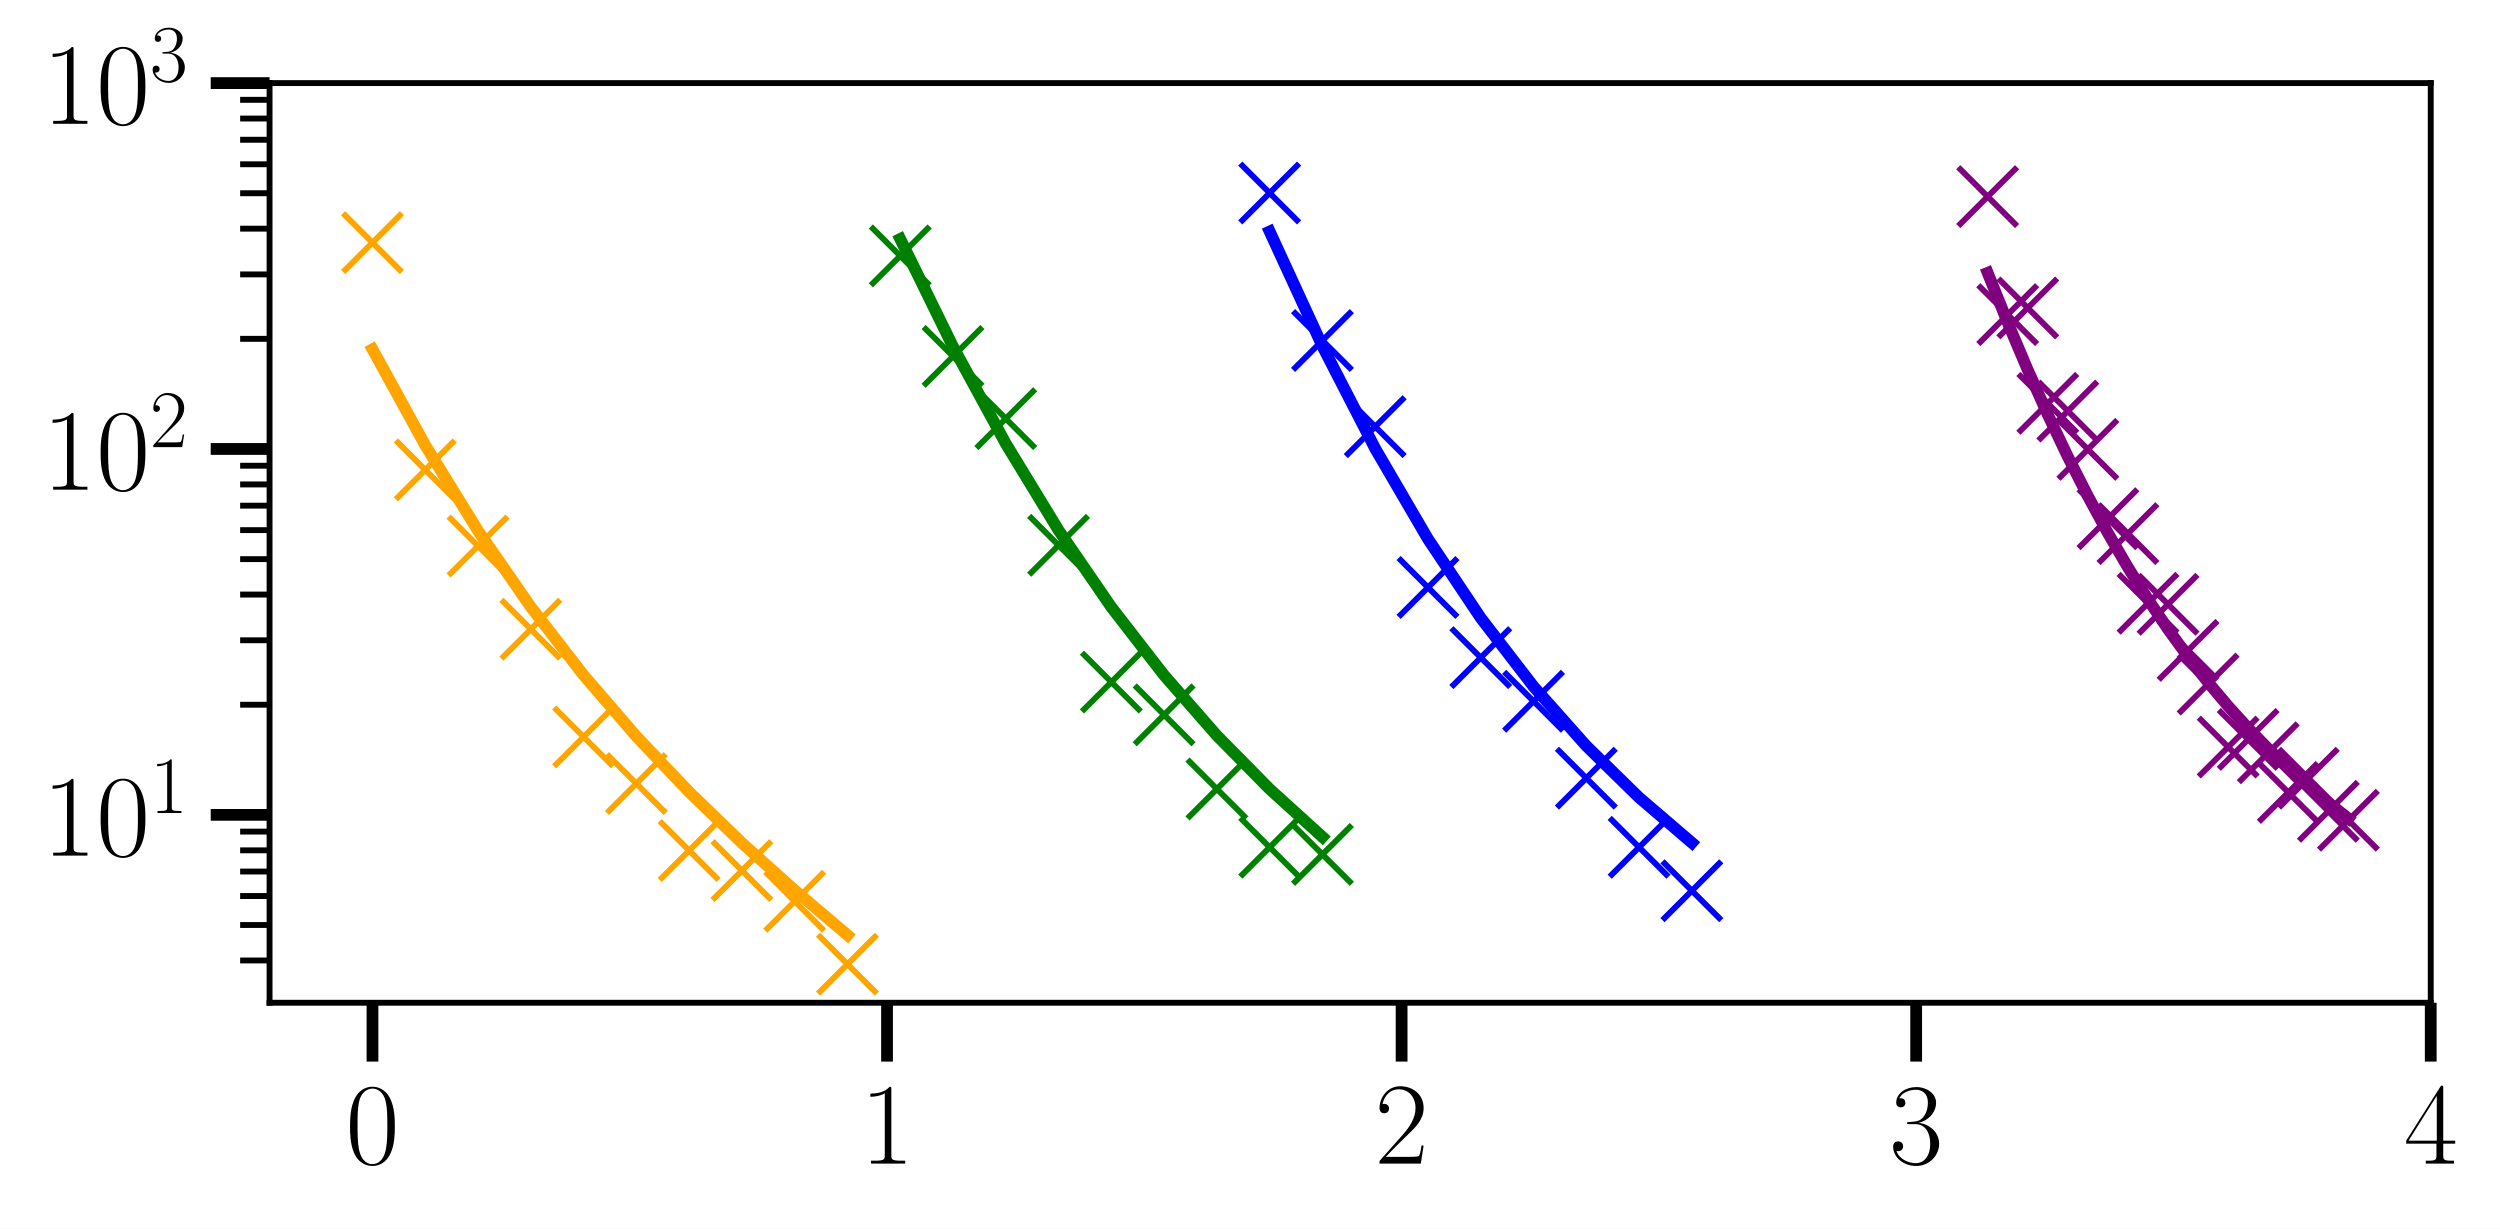
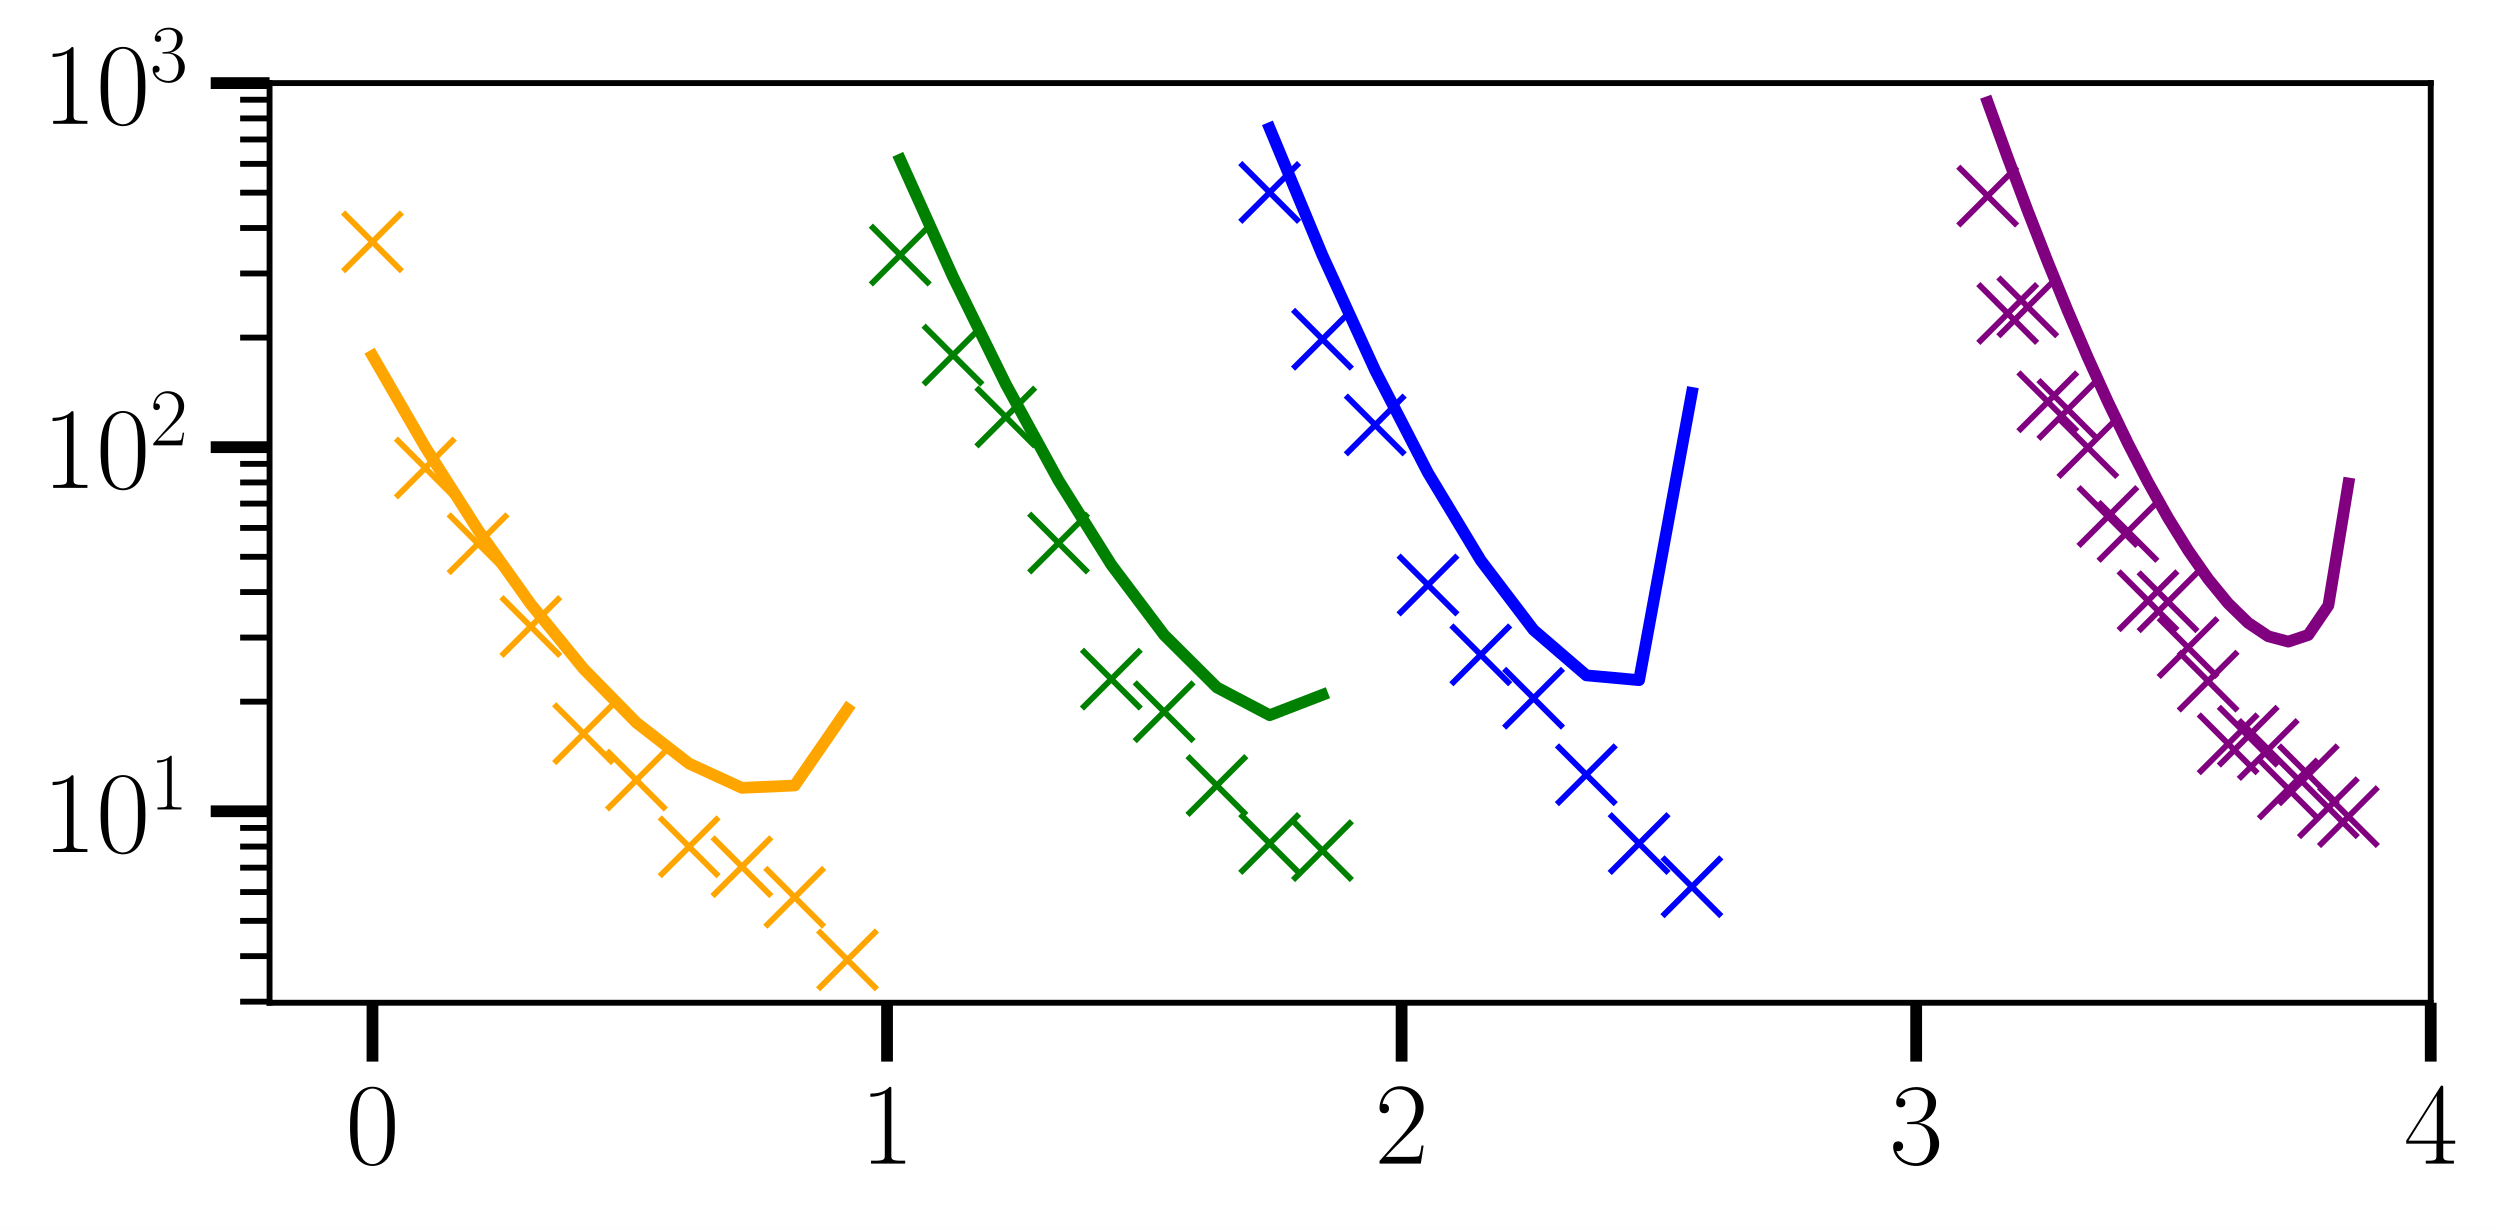
<svg xmlns="http://www.w3.org/2000/svg" xmlns:xlink="http://www.w3.org/1999/xlink" width="424.8pt" height="208.8pt" viewBox="0 0 424.8 208.8" version="1.1">
  <defs>
    <style type="text/css">*{stroke-linejoin: round; stroke-linecap: butt}</style>
  </defs>
  <g id="figure_1">
    <g id="patch_1">
-       <path d="M -0 208.8  L 424.8 208.8  L 424.8 0  L -0 0  z " style="fill: #ffffff" />
+       <path d="M -0 208.8  L 424.8 208.8  L 424.8 -0  L -0 -0  z " style="fill: #ffffff" />
    </g>
    <g id="axes_1">
      <g id="patch_2">
        <path d="M 45.805 170.387  L 413.031 170.387  L 413.031 14.118  L 45.805 14.118  z " style="fill: #ffffff" />
      </g>
      <g id="matplotlib.axis_1">
        <g id="xtick_1">
          <g id="line2d_1">
            <defs>
-               <path id="me81f236ba9" d="M 0 0  L 0 10  " style="stroke: #000000; stroke-width: 2" />
+               <path id="m0eb89a74b9" d="M 0 0  L 0 10  " style="stroke: #000000; stroke-width: 2" />
            </defs>
            <g>
-               <use xlink:href="#me81f236ba9" x="63.292" y="170.387" style="stroke: #000000; stroke-width: 2" />
+               <use xlink:href="#m0eb89a74b9" x="63.292" y="170.387" style="stroke: #000000; stroke-width: 2" />
            </g>
          </g>
          <g id="text_1">
            <g transform="translate(58.72257 197.7244) scale(0.2 -0.2)">
              <defs>
                <path id="CMR17-30" d="M 2688 2025  C 2688 2416 2682 3080 2413 3591  C 2176 4039 1798 4198 1466 4198  C 1158 4198 768 4058 525 3597  C 269 3118 243 2524 243 2025  C 243 1661 250 1106 448 619  C 723 -39 1216 -128 1466 -128  C 1760 -128 2208 -7 2470 600  C 2662 1042 2688 1559 2688 2025  z M 1466 -26  C 1056 -26 813 325 723 812  C 653 1188 653 1738 653 2096  C 653 2588 653 2997 736 3387  C 858 3929 1216 4096 1466 4096  C 1728 4096 2067 3923 2189 3400  C 2272 3036 2278 2607 2278 2096  C 2278 1680 2278 1169 2202 792  C 2067 95 1690 -26 1466 -26  z " transform="scale(0.015625)" />
              </defs>
              <use xlink:href="#CMR17-30" transform="scale(0.996264)" />
            </g>
          </g>
        </g>
        <g id="xtick_2">
          <g id="line2d_2">
            <g>
-               <use xlink:href="#me81f236ba9" x="150.726" y="170.387" style="stroke: #000000; stroke-width: 2" />
+               <use xlink:href="#m0eb89a74b9" x="150.726" y="170.387" style="stroke: #000000; stroke-width: 2" />
            </g>
          </g>
          <g id="text_2">
            <g transform="translate(146.1574 197.7244) scale(0.2 -0.2)">
              <defs>
                <path id="CMR17-31" d="M 1702 4058  C 1702 4192 1696 4192 1606 4192  C 1357 3916 979 3827 621 3827  C 602 3827 570 3827 563 3808  C 557 3795 557 3782 557 3648  C 755 3648 1088 3686 1344 3839  L 1344 461  C 1344 236 1331 160 781 160  L 589 160  L 589 0  C 896 0 1216 0 1523 0  C 1830 0 2150 0 2458 0  L 2458 160  L 2266 160  C 1715 160 1702 230 1702 458  L 1702 4058  z " transform="scale(0.015625)" />
              </defs>
              <use xlink:href="#CMR17-31" transform="scale(0.996264)" />
            </g>
          </g>
        </g>
        <g id="xtick_3">
          <g id="line2d_3">
            <g>
-               <use xlink:href="#me81f236ba9" x="238.161" y="170.387" style="stroke: #000000; stroke-width: 2" />
+               <use xlink:href="#m0eb89a74b9" x="238.161" y="170.387" style="stroke: #000000; stroke-width: 2" />
            </g>
          </g>
          <g id="text_3">
            <g transform="translate(233.5922 197.7244) scale(0.2 -0.2)">
              <defs>
                <path id="CMR17-32" d="M 2669 989  L 2554 989  C 2490 536 2438 459 2413 420  C 2381 369 1920 369 1830 369  L 602 369  C 832 619 1280 1072 1824 1597  C 2214 1967 2669 2402 2669 3035  C 2669 3790 2067 4224 1395 4224  C 691 4224 262 3604 262 3030  C 262 2780 448 2748 525 2748  C 589 2748 781 2787 781 3010  C 781 3207 614 3264 525 3264  C 486 3264 448 3258 422 3245  C 544 3790 915 4058 1306 4058  C 1862 4058 2227 3617 2227 3035  C 2227 2479 1901 2000 1536 1584  L 262 146  L 262 0  L 2515 0  L 2669 989  z " transform="scale(0.015625)" />
              </defs>
              <use xlink:href="#CMR17-32" transform="scale(0.996264)" />
            </g>
          </g>
        </g>
        <g id="xtick_4">
          <g id="line2d_4">
            <g>
-               <use xlink:href="#me81f236ba9" x="325.596" y="170.387" style="stroke: #000000; stroke-width: 2" />
+               <use xlink:href="#m0eb89a74b9" x="325.596" y="170.387" style="stroke: #000000; stroke-width: 2" />
            </g>
          </g>
          <g id="text_4">
            <g transform="translate(321.0271 197.7244) scale(0.2 -0.2)">
              <defs>
                <path id="CMR17-33" d="M 1414 2157  C 1984 2157 2234 1662 2234 1090  C 2234 320 1824 25 1453 25  C 1114 25 563 194 390 693  C 422 680 454 680 486 680  C 640 680 755 782 755 948  C 755 1133 614 1216 486 1216  C 378 1216 211 1165 211 926  C 211 335 787 -128 1466 -128  C 2176 -128 2720 430 2720 1085  C 2720 1707 2208 2157 1600 2227  C 2086 2328 2554 2756 2554 3329  C 2554 3820 2048 4179 1472 4179  C 890 4179 378 3829 378 3329  C 378 3110 544 3072 627 3072  C 762 3072 877 3155 877 3321  C 877 3486 762 3569 627 3569  C 602 3569 570 3569 544 3557  C 730 3959 1235 4032 1459 4032  C 1683 4032 2106 3925 2106 3320  C 2106 3143 2080 2828 1862 2550  C 1670 2304 1453 2304 1242 2284  C 1210 2284 1062 2269 1037 2269  C 992 2263 966 2257 966 2208  C 966 2163 973 2157 1101 2157  L 1414 2157  z " transform="scale(0.015625)" />
              </defs>
              <use xlink:href="#CMR17-33" transform="scale(0.996264)" />
            </g>
          </g>
        </g>
        <g id="xtick_5">
          <g id="line2d_5">
            <g>
-               <use xlink:href="#me81f236ba9" x="413.031" y="170.387" style="stroke: #000000; stroke-width: 2" />
+               <use xlink:href="#m0eb89a74b9" x="413.031" y="170.387" style="stroke: #000000; stroke-width: 2" />
            </g>
          </g>
          <g id="text_5">
            <g transform="translate(408.4619 197.7244) scale(0.2 -0.2)">
              <defs>
                <path id="CMR17-34" d="M 2150 4122  C 2150 4256 2144 4256 2029 4256  L 128 1254  L 128 1088  L 1779 1088  L 1779 457  C 1779 224 1766 160 1318 160  L 1197 160  L 1197 0  C 1402 0 1747 0 1965 0  C 2182 0 2528 0 2733 0  L 2733 160  L 2611 160  C 2163 160 2150 224 2150 457  L 2150 1088  L 2803 1088  L 2803 1254  L 2150 1254  L 2150 4122  z M 1798 3703  L 1798 1254  L 256 1254  L 1798 3703  z " transform="scale(0.015625)" />
              </defs>
              <use xlink:href="#CMR17-34" transform="scale(0.996264)" />
            </g>
          </g>
        </g>
      </g>
      <g id="matplotlib.axis_2">
        <g id="ytick_1">
          <g id="line2d_6">
            <defs>
-               <path id="mff21a91fe2" d="M 0 0  L -10 0  " style="stroke: #000000; stroke-width: 2" />
+               <path id="m56e9ca4fc0" d="M 0 0  L -10 0  " style="stroke: #000000; stroke-width: 2" />
            </defs>
            <g>
-               <use xlink:href="#mff21a91fe2" x="45.805" y="138.461" style="stroke: #000000; stroke-width: 2" />
+               <use xlink:href="#m56e9ca4fc0" x="45.805" y="137.851" style="stroke: #000000; stroke-width: 2" />
            </g>
          </g>
          <g id="text_6">
-             <g transform="translate(7.2 145.3798) scale(0.2 -0.2)">
+             <g transform="translate(7.2 144.7698) scale(0.2 -0.2)">
              <use xlink:href="#CMR17-31" transform="scale(0.996264)" />
              <use xlink:href="#CMR17-30" transform="translate(45.69048 0) scale(0.996264)" />
              <use xlink:href="#CMR17-31" transform="translate(91.38095 36.15364) scale(0.697382)" />
            </g>
          </g>
        </g>
        <g id="ytick_2">
          <g id="line2d_7">
            <g>
-               <use xlink:href="#mff21a91fe2" x="45.805" y="76.29" style="stroke: #000000; stroke-width: 2" />
+               <use xlink:href="#m56e9ca4fc0" x="45.805" y="75.985" style="stroke: #000000; stroke-width: 2" />
            </g>
          </g>
          <g id="text_7">
-             <g transform="translate(7.2 83.2084) scale(0.2 -0.2)">
+             <g transform="translate(7.2 82.90342) scale(0.2 -0.2)">
              <use xlink:href="#CMR17-31" transform="scale(0.996264)" />
              <use xlink:href="#CMR17-30" transform="translate(45.69048 0) scale(0.996264)" />
              <use xlink:href="#CMR17-32" transform="translate(91.38095 36.15364) scale(0.697382)" />
            </g>
          </g>
        </g>
        <g id="ytick_3">
          <g id="line2d_8">
            <g>
-               <use xlink:href="#mff21a91fe2" x="45.805" y="14.118" style="stroke: #000000; stroke-width: 2" />
+               <use xlink:href="#m56e9ca4fc0" x="45.805" y="14.118" style="stroke: #000000; stroke-width: 2" />
            </g>
          </g>
          <g id="text_8">
            <g transform="translate(7.2 21.037) scale(0.2 -0.2)">
              <use xlink:href="#CMR17-31" transform="scale(0.996264)" />
              <use xlink:href="#CMR17-30" transform="translate(45.69048 0) scale(0.996264)" />
              <use xlink:href="#CMR17-33" transform="translate(91.38095 36.15364) scale(0.697382)" />
            </g>
          </g>
        </g>
        <g id="ytick_4">
          <g id="line2d_9">
            <defs>
-               <path id="mee0e498843" d="M 0 0  L -5 0  " style="stroke: #000000" />
+               <path id="m8c6384bc86" d="M 0 0  L -5 0  " style="stroke: #000000" />
            </defs>
            <g>
-               <use xlink:href="#mee0e498843" x="45.805" y="163.202" style="stroke: #000000" />
+               <use xlink:href="#m8c6384bc86" x="45.805" y="170.2" style="stroke: #000000" />
            </g>
          </g>
        </g>
        <g id="ytick_5">
          <g id="line2d_10">
            <g>
-               <use xlink:href="#mee0e498843" x="45.805" y="157.177" style="stroke: #000000" />
+               <use xlink:href="#m8c6384bc86" x="45.805" y="162.47" style="stroke: #000000" />
            </g>
          </g>
        </g>
        <g id="ytick_6">
          <g id="line2d_11">
            <g>
-               <use xlink:href="#mee0e498843" x="45.805" y="152.254" style="stroke: #000000" />
+               <use xlink:href="#m8c6384bc86" x="45.805" y="156.475" style="stroke: #000000" />
            </g>
          </g>
        </g>
        <g id="ytick_7">
          <g id="line2d_12">
            <g>
-               <use xlink:href="#mee0e498843" x="45.805" y="148.092" style="stroke: #000000" />
+               <use xlink:href="#m8c6384bc86" x="45.805" y="151.576" style="stroke: #000000" />
            </g>
          </g>
        </g>
        <g id="ytick_8">
          <g id="line2d_13">
            <g>
-               <use xlink:href="#mee0e498843" x="45.805" y="144.486" style="stroke: #000000" />
+               <use xlink:href="#m8c6384bc86" x="45.805" y="147.435" style="stroke: #000000" />
            </g>
          </g>
        </g>
        <g id="ytick_9">
          <g id="line2d_14">
            <g>
-               <use xlink:href="#mee0e498843" x="45.805" y="141.306" style="stroke: #000000" />
+               <use xlink:href="#m8c6384bc86" x="45.805" y="143.847" style="stroke: #000000" />
            </g>
          </g>
        </g>
        <g id="ytick_10">
          <g id="line2d_15">
            <g>
-               <use xlink:href="#mee0e498843" x="45.805" y="119.746" style="stroke: #000000" />
+               <use xlink:href="#m8c6384bc86" x="45.805" y="140.682" style="stroke: #000000" />
            </g>
          </g>
        </g>
        <g id="ytick_11">
          <g id="line2d_16">
            <g>
-               <use xlink:href="#mee0e498843" x="45.805" y="108.798" style="stroke: #000000" />
+               <use xlink:href="#m8c6384bc86" x="45.805" y="119.228" style="stroke: #000000" />
            </g>
          </g>
        </g>
        <g id="ytick_12">
          <g id="line2d_17">
            <g>
-               <use xlink:href="#mee0e498843" x="45.805" y="101.03" style="stroke: #000000" />
+               <use xlink:href="#m8c6384bc86" x="45.805" y="108.334" style="stroke: #000000" />
            </g>
          </g>
        </g>
        <g id="ytick_13">
          <g id="line2d_18">
            <g>
-               <use xlink:href="#mee0e498843" x="45.805" y="95.005" style="stroke: #000000" />
+               <use xlink:href="#m8c6384bc86" x="45.805" y="100.604" style="stroke: #000000" />
            </g>
          </g>
        </g>
        <g id="ytick_14">
          <g id="line2d_19">
            <g>
-               <use xlink:href="#mee0e498843" x="45.805" y="90.083" style="stroke: #000000" />
+               <use xlink:href="#m8c6384bc86" x="45.805" y="94.609" style="stroke: #000000" />
            </g>
          </g>
        </g>
        <g id="ytick_15">
          <g id="line2d_20">
            <g>
-               <use xlink:href="#mee0e498843" x="45.805" y="85.92" style="stroke: #000000" />
+               <use xlink:href="#m8c6384bc86" x="45.805" y="89.71" style="stroke: #000000" />
            </g>
          </g>
        </g>
        <g id="ytick_16">
          <g id="line2d_21">
            <g>
-               <use xlink:href="#mee0e498843" x="45.805" y="82.315" style="stroke: #000000" />
+               <use xlink:href="#m8c6384bc86" x="45.805" y="85.568" style="stroke: #000000" />
            </g>
          </g>
        </g>
        <g id="ytick_17">
          <g id="line2d_22">
            <g>
-               <use xlink:href="#mee0e498843" x="45.805" y="79.135" style="stroke: #000000" />
+               <use xlink:href="#m8c6384bc86" x="45.805" y="81.98" style="stroke: #000000" />
            </g>
          </g>
        </g>
        <g id="ytick_18">
          <g id="line2d_23">
            <g>
-               <use xlink:href="#mee0e498843" x="45.805" y="57.574" style="stroke: #000000" />
+               <use xlink:href="#m8c6384bc86" x="45.805" y="78.816" style="stroke: #000000" />
            </g>
          </g>
        </g>
        <g id="ytick_19">
          <g id="line2d_24">
            <g>
-               <use xlink:href="#mee0e498843" x="45.805" y="46.627" style="stroke: #000000" />
+               <use xlink:href="#m8c6384bc86" x="45.805" y="57.361" style="stroke: #000000" />
            </g>
          </g>
        </g>
        <g id="ytick_20">
          <g id="line2d_25">
            <g>
-               <use xlink:href="#mee0e498843" x="45.805" y="38.859" style="stroke: #000000" />
+               <use xlink:href="#m8c6384bc86" x="45.805" y="46.467" style="stroke: #000000" />
            </g>
          </g>
        </g>
        <g id="ytick_21">
          <g id="line2d_26">
            <g>
-               <use xlink:href="#mee0e498843" x="45.805" y="32.834" style="stroke: #000000" />
+               <use xlink:href="#m8c6384bc86" x="45.805" y="38.738" style="stroke: #000000" />
            </g>
          </g>
        </g>
        <g id="ytick_22">
          <g id="line2d_27">
            <g>
-               <use xlink:href="#mee0e498843" x="45.805" y="27.911" style="stroke: #000000" />
+               <use xlink:href="#m8c6384bc86" x="45.805" y="32.742" style="stroke: #000000" />
            </g>
          </g>
        </g>
        <g id="ytick_23">
          <g id="line2d_28">
            <g>
-               <use xlink:href="#mee0e498843" x="45.805" y="23.749" style="stroke: #000000" />
+               <use xlink:href="#m8c6384bc86" x="45.805" y="27.843" style="stroke: #000000" />
            </g>
          </g>
        </g>
        <g id="ytick_24">
          <g id="line2d_29">
            <g>
-               <use xlink:href="#mee0e498843" x="45.805" y="20.144" style="stroke: #000000" />
+               <use xlink:href="#m8c6384bc86" x="45.805" y="23.702" style="stroke: #000000" />
            </g>
          </g>
        </g>
        <g id="ytick_25">
          <g id="line2d_30">
            <g>
-               <use xlink:href="#mee0e498843" x="45.805" y="16.963" style="stroke: #000000" />
-             </g>
-           </g>
-         </g>
-       </g>
-       <g id="line2d_31">
+               <use xlink:href="#m8c6384bc86" x="45.805" y="20.114" style="stroke: #000000" />
+             </g>
+           </g>
+         </g>
+         <g id="ytick_26">
+           <g id="line2d_31">
+             <g>
+               <use xlink:href="#m8c6384bc86" x="45.805" y="16.949" style="stroke: #000000" />
+             </g>
+           </g>
+         </g>
+       </g>
+       <g id="line2d_32">
        <defs>
-           <path id="m3bd826b0eb" d="M -5 5  L 5 -5  M -5 -5  L 5 5  " style="stroke: #800080" />
+           <path id="m9199f69b02" d="M -5 5  L 5 -5  M -5 -5  L 5 5  " style="stroke: #800080" />
        </defs>
-         <g clip-path="url(#p3be3a13639)">
-           <use xlink:href="#m3bd826b0eb" x="337.745" y="33.41" style="fill: #800080; stroke: #800080" />
-           <use xlink:href="#m3bd826b0eb" x="341.15" y="53.458" style="fill: #800080; stroke: #800080" />
-           <use xlink:href="#m3bd826b0eb" x="344.556" y="52.326" style="fill: #800080; stroke: #800080" />
-           <use xlink:href="#m3bd826b0eb" x="347.961" y="68.538" style="fill: #800080; stroke: #800080" />
-           <use xlink:href="#m3bd826b0eb" x="351.366" y="69.846" style="fill: #800080; stroke: #800080" />
-           <use xlink:href="#m3bd826b0eb" x="354.772" y="76.354" style="fill: #800080; stroke: #800080" />
-           <use xlink:href="#m3bd826b0eb" x="358.177" y="88.136" style="fill: #800080; stroke: #800080" />
-           <use xlink:href="#m3bd826b0eb" x="361.582" y="90.672" style="fill: #800080; stroke: #800080" />
-           <use xlink:href="#m3bd826b0eb" x="364.988" y="102.509" style="fill: #800080; stroke: #800080" />
-           <use xlink:href="#m3bd826b0eb" x="368.393" y="102.682" style="fill: #800080; stroke: #800080" />
-           <use xlink:href="#m3bd826b0eb" x="371.799" y="110.509" style="fill: #800080; stroke: #800080" />
-           <use xlink:href="#m3bd826b0eb" x="375.204" y="116.239" style="fill: #800080; stroke: #800080" />
-           <use xlink:href="#m3bd826b0eb" x="378.609" y="126.94" style="fill: #800080; stroke: #800080" />
-           <use xlink:href="#m3bd826b0eb" x="382.015" y="125.641" style="fill: #800080; stroke: #800080" />
-           <use xlink:href="#m3bd826b0eb" x="385.42" y="127.914" style="fill: #800080; stroke: #800080" />
-           <use xlink:href="#m3bd826b0eb" x="388.825" y="134.649" style="fill: #800080; stroke: #800080" />
-           <use xlink:href="#m3bd826b0eb" x="392.231" y="132.234" style="fill: #800080; stroke: #800080" />
-           <use xlink:href="#m3bd826b0eb" x="395.636" y="137.855" style="fill: #800080; stroke: #800080" />
-           <use xlink:href="#m3bd826b0eb" x="399.041" y="139.375" style="fill: #800080; stroke: #800080" />
-         </g>
-       </g>
-       <g id="line2d_32">
-         <path d="M 337.745 46.359  L 341.15 54.825  L 344.556 62.858  L 347.961 70.449  L 351.366 77.597  L 354.772 84.302  L 358.177 90.573  L 361.582 96.419  L 364.988 101.859  L 368.393 106.913  L 371.799 111.602  L 375.204 115.954  L 378.609 119.994  L 382.015 123.748  L 385.42 127.241  L 388.825 130.499  L 392.231 133.544  L 395.636 136.397  L 399.041 139.077  " clip-path="url(#p3be3a13639)" style="fill: none; stroke: #800080; stroke-width: 2; stroke-linecap: square" />
+         <g clip-path="url(#p6990705279)">
+           <use xlink:href="#m9199f69b02" x="337.745" y="33.315" style="fill: #800080; stroke: #800080" />
+           <use xlink:href="#m9199f69b02" x="341.15" y="53.265" style="fill: #800080; stroke: #800080" />
+           <use xlink:href="#m9199f69b02" x="344.556" y="52.139" style="fill: #800080; stroke: #800080" />
+           <use xlink:href="#m9199f69b02" x="347.961" y="68.271" style="fill: #800080; stroke: #800080" />
+           <use xlink:href="#m9199f69b02" x="351.366" y="69.572" style="fill: #800080; stroke: #800080" />
+           <use xlink:href="#m9199f69b02" x="354.772" y="76.049" style="fill: #800080; stroke: #800080" />
+           <use xlink:href="#m9199f69b02" x="358.177" y="87.773" style="fill: #800080; stroke: #800080" />
+           <use xlink:href="#m9199f69b02" x="361.582" y="90.296" style="fill: #800080; stroke: #800080" />
+           <use xlink:href="#m9199f69b02" x="364.988" y="102.076" style="fill: #800080; stroke: #800080" />
+           <use xlink:href="#m9199f69b02" x="368.393" y="102.247" style="fill: #800080; stroke: #800080" />
+           <use xlink:href="#m9199f69b02" x="371.799" y="110.036" style="fill: #800080; stroke: #800080" />
+           <use xlink:href="#m9199f69b02" x="375.204" y="115.738" style="fill: #800080; stroke: #800080" />
+           <use xlink:href="#m9199f69b02" x="378.609" y="126.387" style="fill: #800080; stroke: #800080" />
+           <use xlink:href="#m9199f69b02" x="382.015" y="125.094" style="fill: #800080; stroke: #800080" />
+           <use xlink:href="#m9199f69b02" x="385.42" y="127.356" style="fill: #800080; stroke: #800080" />
+           <use xlink:href="#m9199f69b02" x="388.825" y="134.057" style="fill: #800080; stroke: #800080" />
+           <use xlink:href="#m9199f69b02" x="392.231" y="131.655" style="fill: #800080; stroke: #800080" />
+           <use xlink:href="#m9199f69b02" x="395.636" y="137.248" style="fill: #800080; stroke: #800080" />
+           <use xlink:href="#m9199f69b02" x="399.041" y="138.761" style="fill: #800080; stroke: #800080" />
+         </g>
      </g>
      <g id="line2d_33">
+         <path d="M 337.745 17.37  L 341.15 26.774  L 344.556 35.832  L 347.961 44.529  L 351.366 52.848  L 354.772 60.77  L 358.177 68.275  L 361.582 75.335  L 364.988 81.919  L 368.393 87.988  L 371.799 93.493  L 375.204 98.369  L 378.609 102.528  L 382.015 105.843  L 385.42 108.121  L 388.825 109.025  L 392.231 107.885  L 395.636 102.884  L 399.041 82.157  " clip-path="url(#p6990705279)" style="fill: none; stroke: #800080; stroke-width: 2; stroke-linecap: square" />
+       </g>
+       <g id="line2d_34">
        <defs>
-           <path id="m6f7a61905d" d="M -5 5  L 5 -5  M -5 -5  L 5 5  " style="stroke: #0000ff" />
+           <path id="m89d516ca6f" d="M -5 5  L 5 -5  M -5 -5  L 5 5  " style="stroke: #0000ff" />
        </defs>
-         <g clip-path="url(#p3be3a13639)">
-           <use xlink:href="#m6f7a61905d" x="215.742" y="32.793" style="fill: #0000ff; stroke: #0000ff" />
-           <use xlink:href="#m6f7a61905d" x="224.71" y="57.861" style="fill: #0000ff; stroke: #0000ff" />
-           <use xlink:href="#m6f7a61905d" x="233.677" y="72.497" style="fill: #0000ff; stroke: #0000ff" />
-           <use xlink:href="#m6f7a61905d" x="242.645" y="99.821" style="fill: #0000ff; stroke: #0000ff" />
-           <use xlink:href="#m6f7a61905d" x="251.613" y="111.745" style="fill: #0000ff; stroke: #0000ff" />
-           <use xlink:href="#m6f7a61905d" x="260.58" y="119.159" style="fill: #0000ff; stroke: #0000ff" />
-           <use xlink:href="#m6f7a61905d" x="269.548" y="132.225" style="fill: #0000ff; stroke: #0000ff" />
-           <use xlink:href="#m6f7a61905d" x="278.516" y="143.971" style="fill: #0000ff; stroke: #0000ff" />
-           <use xlink:href="#m6f7a61905d" x="287.483" y="151.353" style="fill: #0000ff; stroke: #0000ff" />
-         </g>
-       </g>
-       <g id="line2d_34">
-         <path d="M 215.742 39.335  L 224.71 58.822  L 233.677 76.231  L 242.645 91.593  L 251.613 105.011  L 260.58 116.656  L 269.548 126.747  L 278.516 135.52  L 287.483 143.202  " clip-path="url(#p3be3a13639)" style="fill: none; stroke: #0000ff; stroke-width: 2; stroke-linecap: square" />
+         <g clip-path="url(#p6990705279)">
+           <use xlink:href="#m89d516ca6f" x="215.742" y="32.701" style="fill: #0000ff; stroke: #0000ff" />
+           <use xlink:href="#m89d516ca6f" x="224.71" y="57.646" style="fill: #0000ff; stroke: #0000ff" />
+           <use xlink:href="#m89d516ca6f" x="233.677" y="72.21" style="fill: #0000ff; stroke: #0000ff" />
+           <use xlink:href="#m89d516ca6f" x="242.645" y="99.4" style="fill: #0000ff; stroke: #0000ff" />
+           <use xlink:href="#m89d516ca6f" x="251.613" y="111.267" style="fill: #0000ff; stroke: #0000ff" />
+           <use xlink:href="#m89d516ca6f" x="260.58" y="118.644" style="fill: #0000ff; stroke: #0000ff" />
+           <use xlink:href="#m89d516ca6f" x="269.548" y="131.646" style="fill: #0000ff; stroke: #0000ff" />
+           <use xlink:href="#m89d516ca6f" x="278.516" y="143.334" style="fill: #0000ff; stroke: #0000ff" />
+           <use xlink:href="#m89d516ca6f" x="287.483" y="150.68" style="fill: #0000ff; stroke: #0000ff" />
+         </g>
      </g>
      <g id="line2d_35">
+         <path d="M 215.742 21.796  L 224.71 43.37  L 233.677 62.963  L 242.645 80.356  L 251.613 95.225  L 260.58 107.035  L 269.548 114.754  L 278.516 115.57  L 287.483 66.771  " clip-path="url(#p6990705279)" style="fill: none; stroke: #0000ff; stroke-width: 2; stroke-linecap: square" />
+       </g>
+       <g id="line2d_36">
        <defs>
-           <path id="meedea0332e" d="M -5 5  L 5 -5  M -5 -5  L 5 5  " style="stroke: #008000" />
+           <path id="me164770aaa" d="M -5 5  L 5 -5  M -5 -5  L 5 5  " style="stroke: #008000" />
        </defs>
-         <g clip-path="url(#p3be3a13639)">
-           <use xlink:href="#meedea0332e" x="152.968" y="43.482" style="fill: #008000; stroke: #008000" />
-           <use xlink:href="#meedea0332e" x="161.936" y="60.56" style="fill: #008000; stroke: #008000" />
-           <use xlink:href="#meedea0332e" x="170.904" y="71.135" style="fill: #008000; stroke: #008000" />
-           <use xlink:href="#meedea0332e" x="179.871" y="92.658" style="fill: #008000; stroke: #008000" />
-           <use xlink:href="#meedea0332e" x="188.839" y="115.898" style="fill: #008000; stroke: #008000" />
-           <use xlink:href="#meedea0332e" x="197.807" y="121.465" style="fill: #008000; stroke: #008000" />
-           <use xlink:href="#meedea0332e" x="206.774" y="134.062" style="fill: #008000; stroke: #008000" />
-           <use xlink:href="#meedea0332e" x="215.742" y="143.964" style="fill: #008000; stroke: #008000" />
-           <use xlink:href="#meedea0332e" x="224.71" y="145.182" style="fill: #008000; stroke: #008000" />
-         </g>
-       </g>
-       <g id="line2d_36">
-         <path d="M 152.968 40.604  L 161.936 58.906  L 170.904 75.381  L 179.871 90.099  L 188.839 103.17  L 197.807 114.741  L 206.774 124.984  L 215.742 134.082  L 224.71 142.212  " clip-path="url(#p3be3a13639)" style="fill: none; stroke: #008000; stroke-width: 2; stroke-linecap: square" />
+         <g clip-path="url(#p6990705279)">
+           <use xlink:href="#me164770aaa" x="152.968" y="43.338" style="fill: #008000; stroke: #008000" />
+           <use xlink:href="#me164770aaa" x="161.936" y="60.332" style="fill: #008000; stroke: #008000" />
+           <use xlink:href="#me164770aaa" x="170.904" y="70.855" style="fill: #008000; stroke: #008000" />
+           <use xlink:href="#me164770aaa" x="179.871" y="92.273" style="fill: #008000; stroke: #008000" />
+           <use xlink:href="#me164770aaa" x="188.839" y="115.399" style="fill: #008000; stroke: #008000" />
+           <use xlink:href="#me164770aaa" x="197.807" y="120.938" style="fill: #008000; stroke: #008000" />
+           <use xlink:href="#me164770aaa" x="206.774" y="133.474" style="fill: #008000; stroke: #008000" />
+           <use xlink:href="#me164770aaa" x="215.742" y="143.327" style="fill: #008000; stroke: #008000" />
+           <use xlink:href="#me164770aaa" x="224.71" y="144.539" style="fill: #008000; stroke: #008000" />
+         </g>
      </g>
      <g id="line2d_37">
+         <path d="M 152.968 27.136  L 161.936 47.048  L 170.904 65.271  L 179.871 81.652  L 188.839 95.969  L 197.807 107.884  L 206.774 116.812  L 215.742 121.525  L 224.71 118.067  " clip-path="url(#p6990705279)" style="fill: none; stroke: #008000; stroke-width: 2; stroke-linecap: square" />
+       </g>
+       <g id="line2d_38">
        <defs>
-           <path id="m449913d62a" d="M -5 5  L 5 -5  M -5 -5  L 5 5  " style="stroke: #ffa500" />
+           <path id="m249f71cfc8" d="M -5 5  L 5 -5  M -5 -5  L 5 5  " style="stroke: #ffa500" />
        </defs>
-         <g clip-path="url(#p3be3a13639)">
-           <use xlink:href="#m449913d62a" x="63.292" y="41.229" style="fill: #ffa500; stroke: #ffa500" />
-           <use xlink:href="#m449913d62a" x="72.259" y="79.845" style="fill: #ffa500; stroke: #ffa500" />
-           <use xlink:href="#m449913d62a" x="81.227" y="92.779" style="fill: #ffa500; stroke: #ffa500" />
-           <use xlink:href="#m449913d62a" x="90.195" y="106.918" style="fill: #ffa500; stroke: #ffa500" />
-           <use xlink:href="#m449913d62a" x="99.162" y="125.212" style="fill: #ffa500; stroke: #ffa500" />
-           <use xlink:href="#m449913d62a" x="108.13" y="133.139" style="fill: #ffa500; stroke: #ffa500" />
-           <use xlink:href="#m449913d62a" x="117.098" y="144.526" style="fill: #ffa500; stroke: #ffa500" />
-           <use xlink:href="#m449913d62a" x="126.065" y="147.927" style="fill: #ffa500; stroke: #ffa500" />
-           <use xlink:href="#m449913d62a" x="135.033" y="153.148" style="fill: #ffa500; stroke: #ffa500" />
-           <use xlink:href="#m449913d62a" x="144.001" y="163.835" style="fill: #ffa500; stroke: #ffa500" />
-         </g>
-       </g>
-       <g id="line2d_38">
-         <path d="M 63.292 59.345  L 72.259 75.662  L 81.227 90.194  L 90.195 103.145  L 99.162 114.722  L 108.13 125.132  L 117.098 134.575  L 126.065 143.234  L 135.033 151.284  L 144.001 158.886  " clip-path="url(#p3be3a13639)" style="fill: none; stroke: #ffa500; stroke-width: 2; stroke-linecap: square" />
+         <g clip-path="url(#p6990705279)">
+           <use xlink:href="#m249f71cfc8" x="63.292" y="41.096" style="fill: #ffa500; stroke: #ffa500" />
+           <use xlink:href="#m249f71cfc8" x="72.259" y="79.523" style="fill: #ffa500; stroke: #ffa500" />
+           <use xlink:href="#m249f71cfc8" x="81.227" y="92.393" style="fill: #ffa500; stroke: #ffa500" />
+           <use xlink:href="#m249f71cfc8" x="90.195" y="106.463" style="fill: #ffa500; stroke: #ffa500" />
+           <use xlink:href="#m249f71cfc8" x="99.162" y="124.667" style="fill: #ffa500; stroke: #ffa500" />
+           <use xlink:href="#m249f71cfc8" x="108.13" y="132.555" style="fill: #ffa500; stroke: #ffa500" />
+           <use xlink:href="#m249f71cfc8" x="117.098" y="143.886" style="fill: #ffa500; stroke: #ffa500" />
+           <use xlink:href="#m249f71cfc8" x="126.065" y="147.27" style="fill: #ffa500; stroke: #ffa500" />
+           <use xlink:href="#m249f71cfc8" x="135.033" y="152.466" style="fill: #ffa500; stroke: #ffa500" />
+           <use xlink:href="#m249f71cfc8" x="144.001" y="163.101" style="fill: #ffa500; stroke: #ffa500" />
+         </g>
+       </g>
+       <g id="line2d_39">
+         <path d="M 63.292 60.456  L 72.259 75.973  L 81.227 90.07  L 90.195 102.668  L 99.162 113.641  L 108.13 122.785  L 117.098 129.753  L 126.065 133.87  L 135.033 133.47  L 144.001 120.474  " clip-path="url(#p6990705279)" style="fill: none; stroke: #ffa500; stroke-width: 2; stroke-linecap: square" />
      </g>
      <g id="patch_3">
        <path d="M 45.805 170.387  L 45.805 14.118  " style="fill: none; stroke: #000000; stroke-linejoin: miter; stroke-linecap: square" />
      </g>
      <g id="patch_4">
        <path d="M 413.031 170.387  L 413.031 14.118  " style="fill: none; stroke: #000000; stroke-linejoin: miter; stroke-linecap: square" />
      </g>
      <g id="patch_5">
        <path d="M 45.805 170.387  L 413.031 170.387  " style="fill: none; stroke: #000000; stroke-linejoin: miter; stroke-linecap: square" />
      </g>
      <g id="patch_6">
        <path d="M 45.805 14.118  L 413.031 14.118  " style="fill: none; stroke: #000000; stroke-linejoin: miter; stroke-linecap: square" />
      </g>
    </g>
  </g>
  <defs>
-     <clipPath id="p3be3a13639">
+     <clipPath id="p6990705279">
      <rect x="45.805" y="14.118" width="367.226" height="156.269" />
    </clipPath>
  </defs>
</svg>
